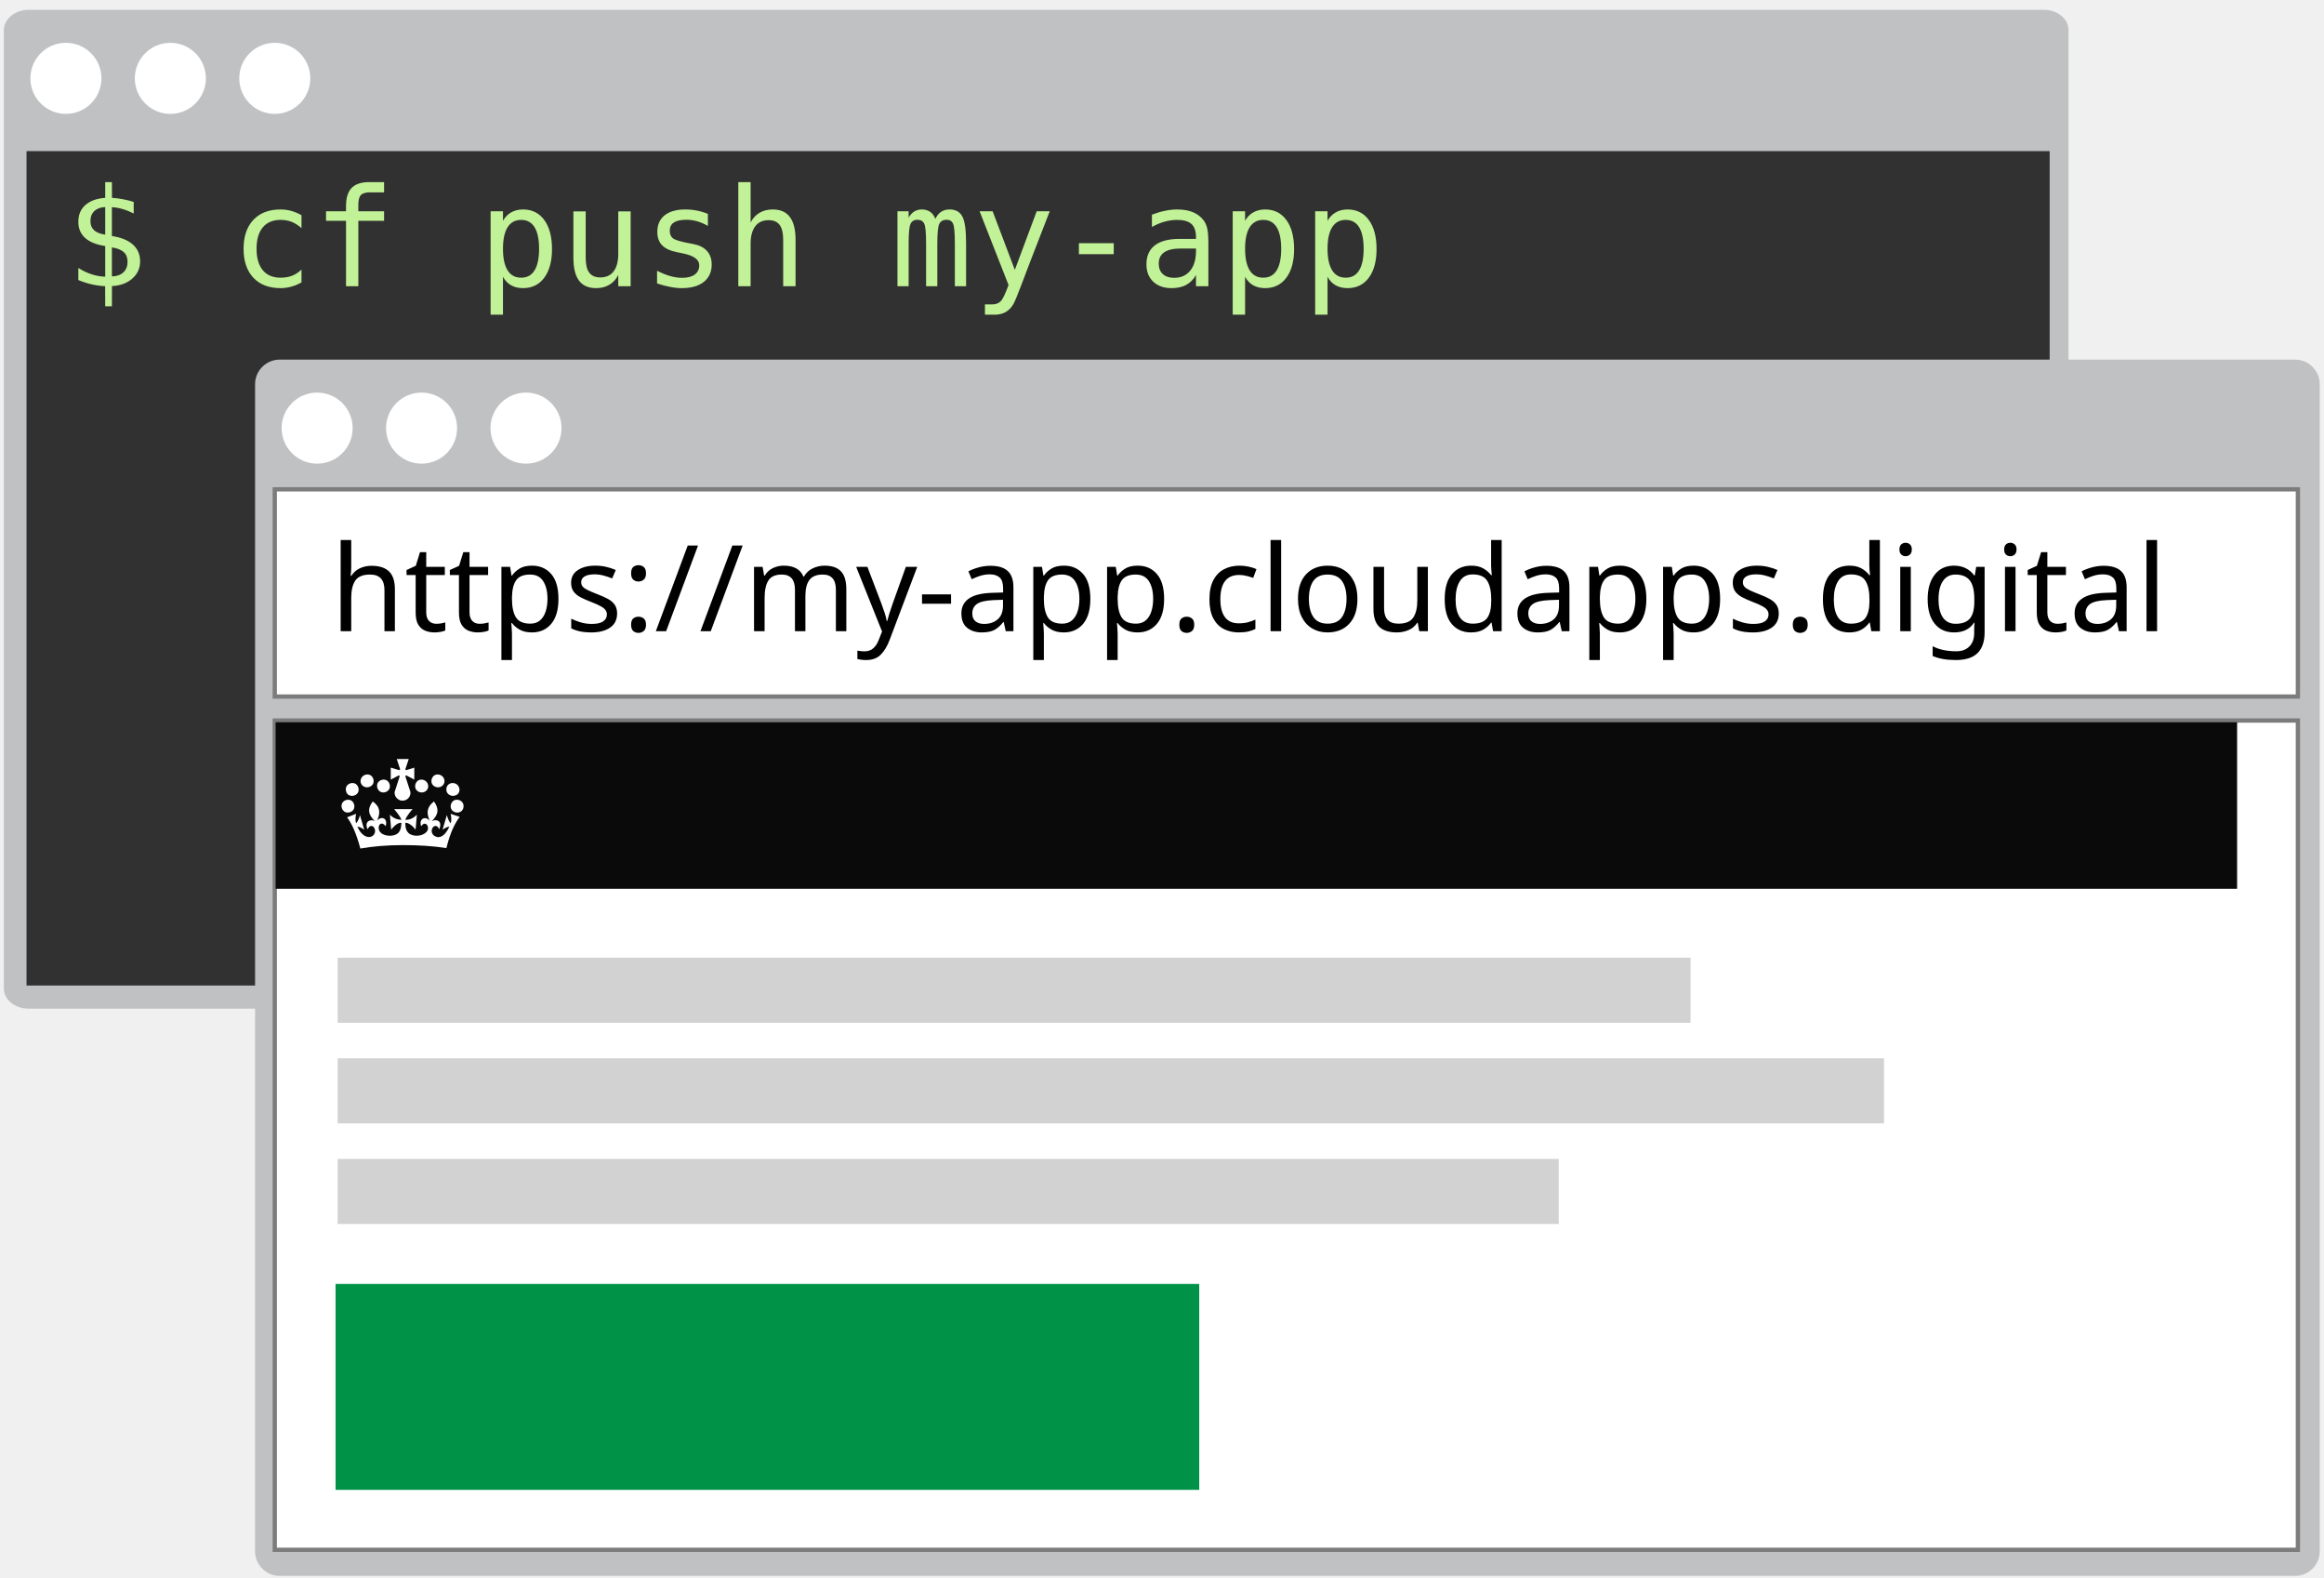
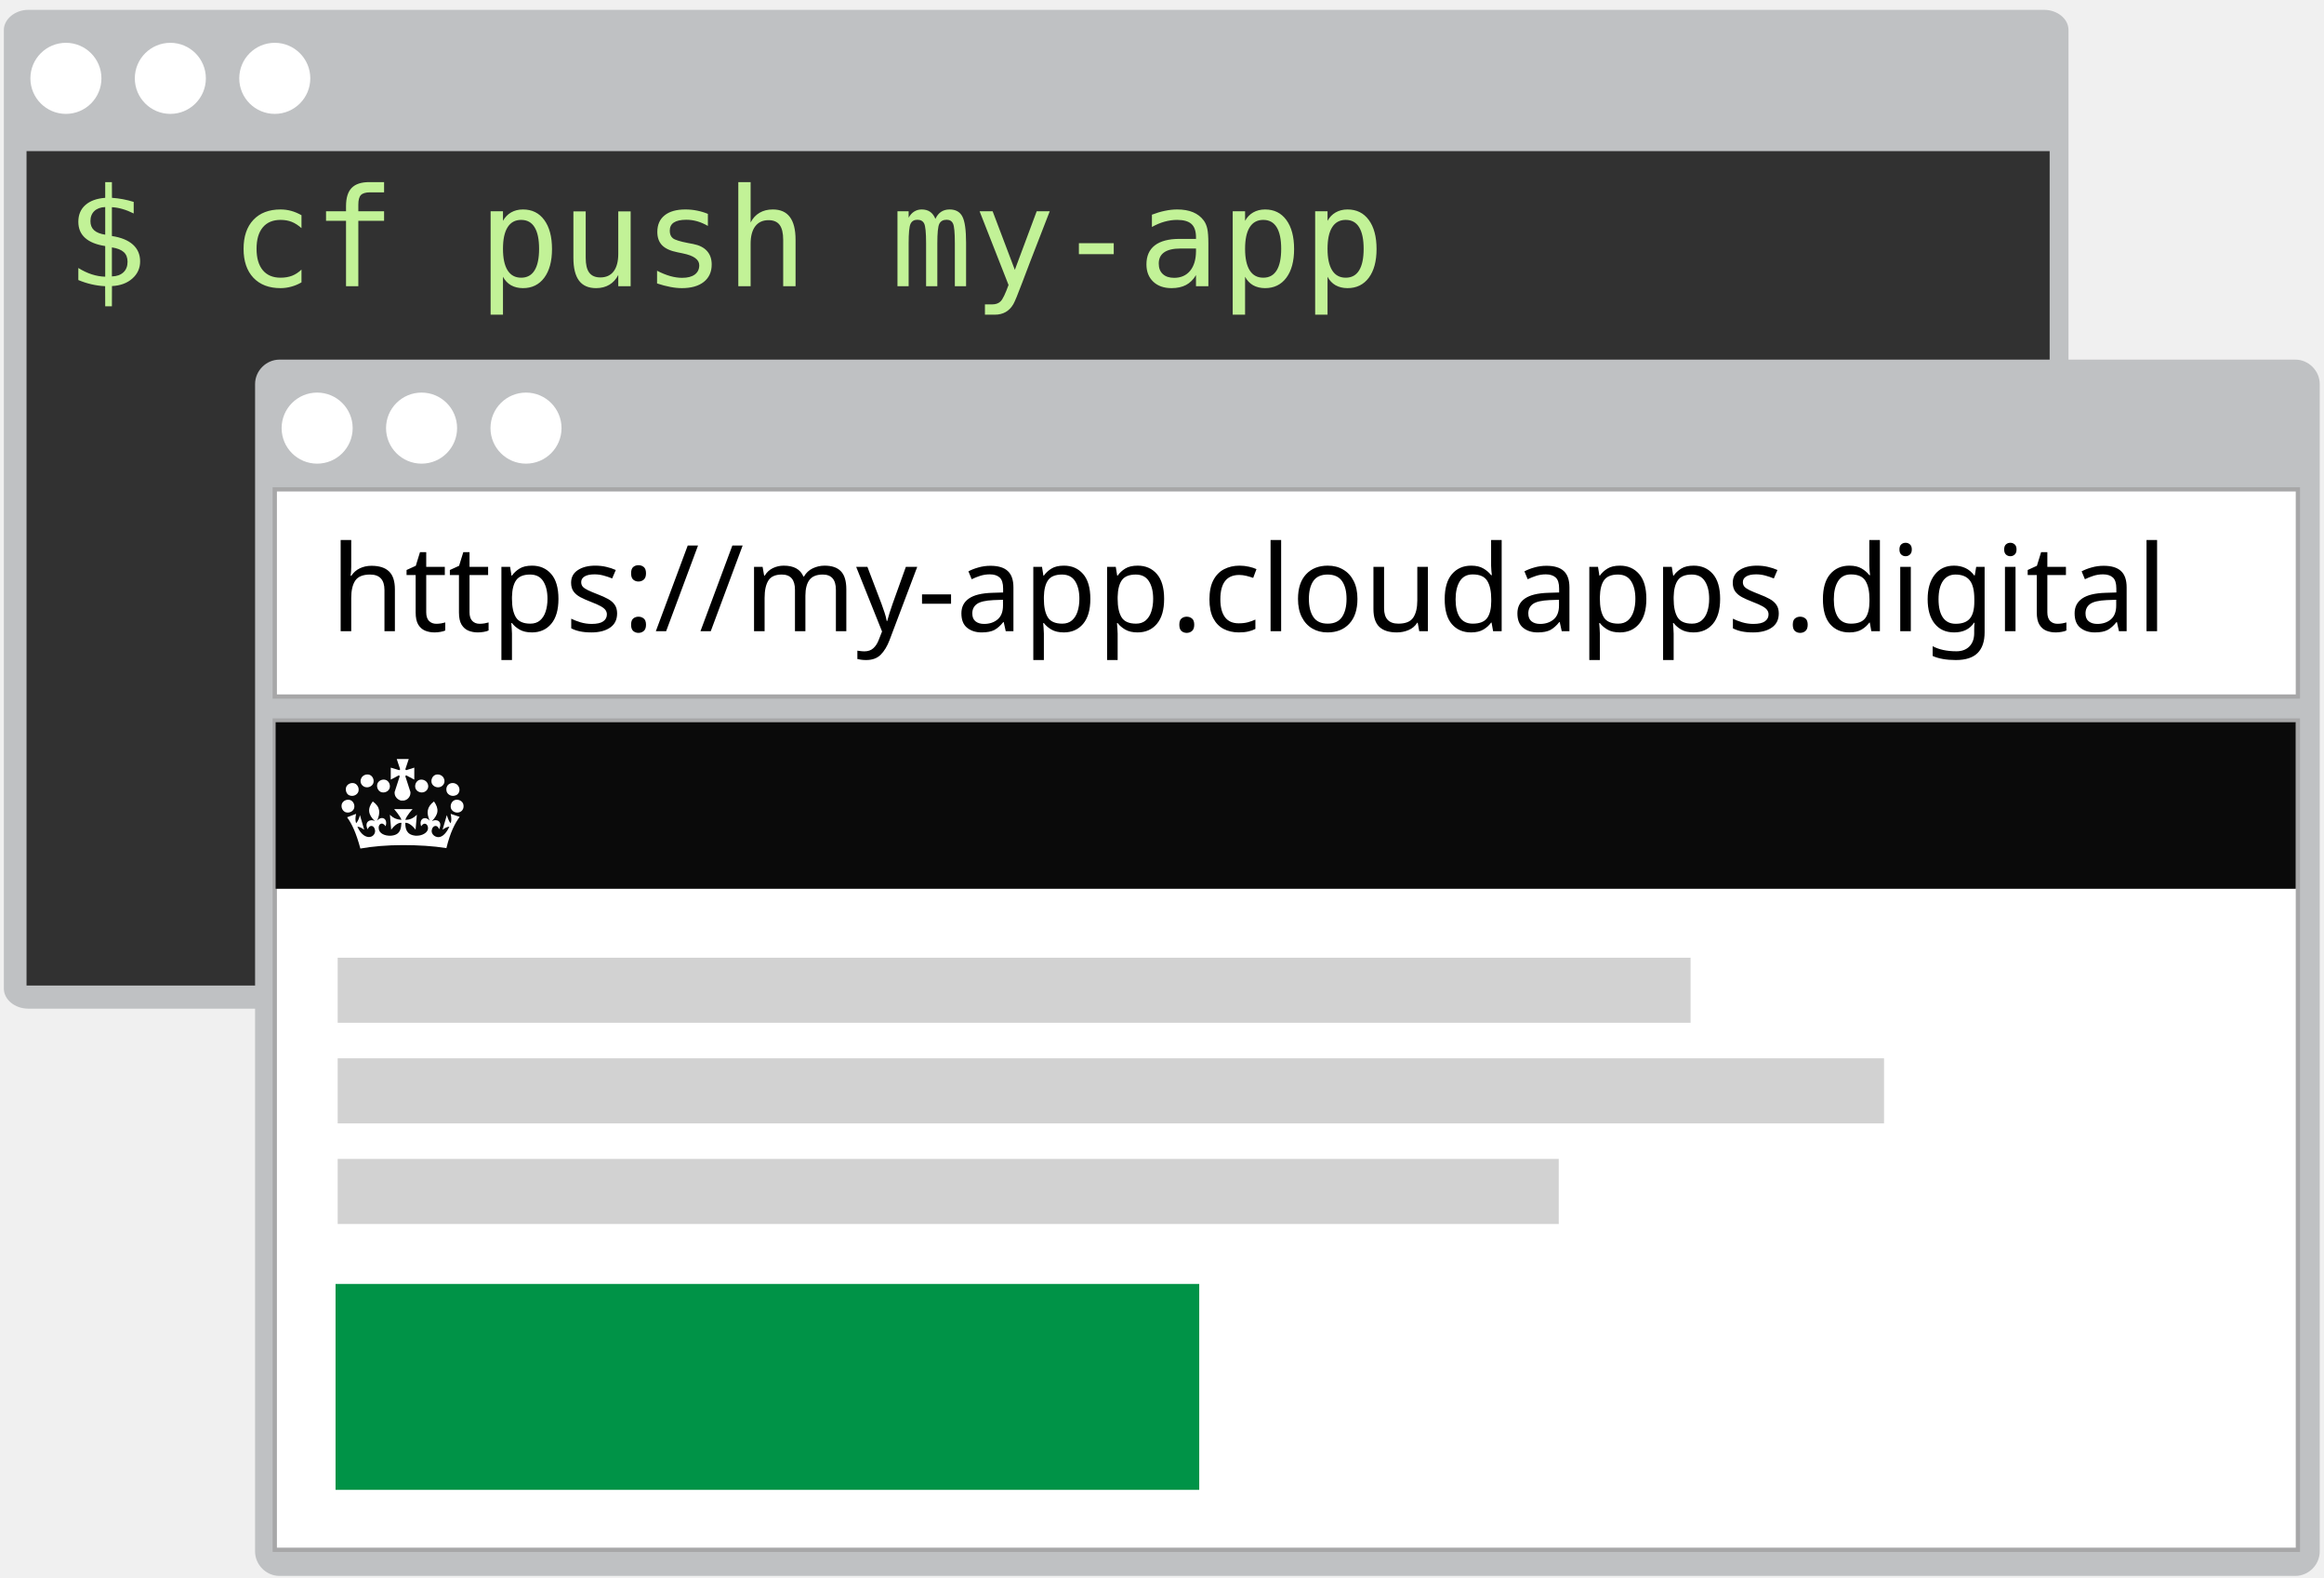
<svg xmlns="http://www.w3.org/2000/svg" version="1.1" id="Layer_1" x="0px" y="0px" viewBox="0 0 543 368.5" style="enable-background:new 0 0 543 368.5;" xml:space="preserve">
  <style type="text/css">
	.st0{fill:#BFC1C3;}
	.st1{fill:#313131;enable-background:new    ;}
	.st2{fill:#FFFFFF;}
- 	.st3{fill:#FFFFFF;stroke:#7C7C7C;stroke-miterlimit:10;}
+ 	.st3{fill:#FFFFFF;stroke:#A7A7A8;stroke-miterlimit:10;}
	.st4{fill:#009347;stroke:#FFFFFF;stroke-miterlimit:10;}
	.st5{fill:#D2D2D2;}
	.st6{fill:#0A0A0A;}
	.st7{fill:none;}
	.st8{font-family:'GDSTransportWebsite';}
	.st9{font-size:28.028px;}
	.st10{fill:#C2F297;}
	.st11{font-family:'Inconsolata';}
	.st12{font-size:32px;}
</style>
  <g>
    <path class="st0" d="M483.3,230.9c0,2.5-2.6,4.7-5.7,4.7H6.6c-3.1,0-5.7-2.1-5.7-4.7V7c0-2.5,2.6-4.7,5.7-4.7h471   c3.1,0,5.7,2.1,5.7,4.7V230.9z" />
  </g>
  <rect x="6.2" y="35.3" class="st1" width="472.7" height="194.9" />
  <circle class="st2" cx="15.4" cy="18.3" r="8.3" />
  <circle class="st2" cx="39.8" cy="18.3" r="8.3" />
  <circle class="st2" cx="64.2" cy="18.3" r="8.3" />
  <g>
    <path class="st0" d="M542,362.4c0,3.1-2.6,5.7-5.7,5.7h-471c-3.1,0-5.7-2.6-5.7-5.7V89.7c0-3.1,2.6-5.7,5.7-5.7h471   c3.1,0,5.7,2.6,5.7,5.7V362.4z" />
  </g>
  <rect x="64.2" y="114.3" class="st3" width="472.7" height="48.4" />
  <rect x="64.2" y="168.3" class="st3" width="472.7" height="193.7" />
  <rect x="77.9" y="299.4" class="st4" width="202.8" height="49.1" />
  <rect x="78.9" y="270.7" class="st5" width="285.3" height="15.2" />
  <rect x="78.9" y="247.2" class="st5" width="361.3" height="15.2" />
  <rect x="78.9" y="223.7" class="st5" width="316.1" height="15.2" />
-   <rect x="64.4" y="168.7" class="st6" width="458.3" height="38.9" />
+   <rect x="64.4" y="168.7" class="st6" width="472" height="38.9" />
  <rect x="77.2" y="127.8" class="st7" width="432.5" height="29.8" />
  <text transform="matrix(1 0 0 1 77.2194 147.4381)" class="st8 st9">https://my-app.cloudapps.digital</text>
  <circle class="st2" cx="74.1" cy="100" r="8.3" />
  <circle class="st2" cx="98.5" cy="100" r="8.3" />
  <circle class="st2" cx="122.9" cy="100" r="8.3" />
  <g>
    <path class="st2" d="M85.2,183.8c0.8,0.3,1.7-0.1,2-0.8c0.3-0.8-0.1-1.7-0.8-2c-0.8-0.3-1.7,0.1-2,0.8   C84,182.6,84.4,183.5,85.2,183.8 M81.7,185.8c0.8,0.3,1.7-0.1,2-0.8c0.3-0.8-0.1-1.7-0.8-2c-0.8-0.3-1.7,0.1-2,0.8   C80.6,184.6,81,185.6,81.7,185.8 M80.7,189.7c0.8,0.3,1.7-0.1,2-0.8c0.3-0.8-0.1-1.7-0.8-2c-0.8-0.3-1.7,0.1-2,0.8   C79.6,188.5,80,189.4,80.7,189.7 M89,185c0.8,0.3,1.7-0.1,2-0.8c0.3-0.8-0.1-1.7-0.8-2c-0.8-0.3-1.7,0.1-2,0.8   C87.9,183.8,88.3,184.7,89,185 M102.9,183.8c-0.8,0.3-1.7-0.1-2-0.8c-0.3-0.8,0.1-1.7,0.8-2c0.8-0.3,1.7,0.1,2,0.8   C104.1,182.6,103.7,183.5,102.9,183.8 M106.4,185.8c-0.8,0.3-1.7-0.1-2-0.8c-0.3-0.8,0-1.7,0.8-2s1.7,0.1,2,0.8   C107.6,184.6,107.2,185.6,106.4,185.8 M107.4,189.7c-0.8,0.3-1.7-0.1-2-0.8c-0.3-0.8,0.1-1.7,0.8-2c0.8-0.3,1.7,0.1,2,0.8   C108.5,188.5,108.2,189.4,107.4,189.7 M99.1,185c-0.8,0.3-1.7-0.1-2-0.8c-0.3-0.8,0.1-1.7,0.8-2c0.8-0.3,1.7,0.1,2,0.8   C100.3,183.8,99.9,184.7,99.1,185 M94.9,181.1l1.9,1v-2.8l-1.9,0.6l-0.2-0.2l0.8-2.4h-2.8l0.8,2.4l-0.2,0.2l-2-0.6v2.8l1.9-1   l0.2,0.2l-1.1,3.4c-0.1,0.2-0.1,0.3-0.1,0.5c0,0.9,0.7,1.6,1.5,1.8h0.6c0.9-0.1,1.6-0.9,1.6-1.8c0-0.2,0-0.3-0.1-0.5l-1.1-3.4   C94.7,181.3,94.8,181.2,94.9,181.1 M94.1,197.4c3.6,0,7.1,0.2,10.2,0.7c0.9-3.7,2-5.8,3.1-7.3l-2.1-0.7c0.2,1,0.2,1.6,0,2.2   c-0.3-0.3-0.6-0.9-0.9-1.9l-1,3.4c0.6-0.4,1.1-0.7,1.6-0.7c-1,2.1-2.1,2.6-2.9,2.4c-0.9-0.2-1.4-1-1.2-1.7c0.2-1,1.3-1.3,1.7-0.1   c0.9-1.9-0.6-2.5-1.7-1.9c1.6-1.6,1.7-2.9,0.5-4.6c-1.7,1.3-1.8,2.7-1,4.5c-1-1.2-2.6-0.5-2,1.3c0.8-1.2,1.7-0.4,1.6,0.6   c-0.1,0.9-1.4,1.7-2.9,1.6c-2.2-0.2-2.4-1.7-2.4-3c0.5-0.1,1.5,0.4,2.4,1.6l0.3-3.5c-0.9,0.9-1.7,1.2-2.7,1.2   c0.3-1,1.7-2.5,1.7-2.5h-4.3c0,0,1.4,1.6,1.7,2.5c-0.9-0.1-1.7-0.2-2.7-1.2l0.3,3.5c0.9-1.2,1.8-1.7,2.4-1.6   c-0.1,1.3-0.2,2.8-2.4,3c-1.6,0.1-2.8-0.6-2.9-1.6c-0.2-1.1,0.8-1.8,1.6-0.6c0.6-1.9-1-2.5-2-1.3c0.8-1.8,0.8-3.2-1-4.5   c-1.3,1.7-1.1,3.1,0.5,4.6c-1-0.6-2.6,0.1-1.7,1.9c0.5-1.2,1.5-0.9,1.7,0.1c0.2,0.7-0.3,1.6-1.2,1.7c-0.8,0.1-2-0.4-2.9-2.4   c0.5,0,1,0.3,1.6,0.7l-1-3.4c-0.2,0.9-0.6,1.6-0.9,1.9c-0.2-0.7-0.2-1.2,0-2.2l-2.1,0.8c1.1,1.5,2.1,3.6,3.1,7.3   C87,197.7,90.4,197.4,94.1,197.4" />
  </g>
  <rect x="15.3" y="45.6" class="st7" width="406" height="90" />
  <text transform="matrix(1 0 0 1 15.3335 66.848)" class="st10 st11 st12">$ cf push my-app</text>
</svg>
